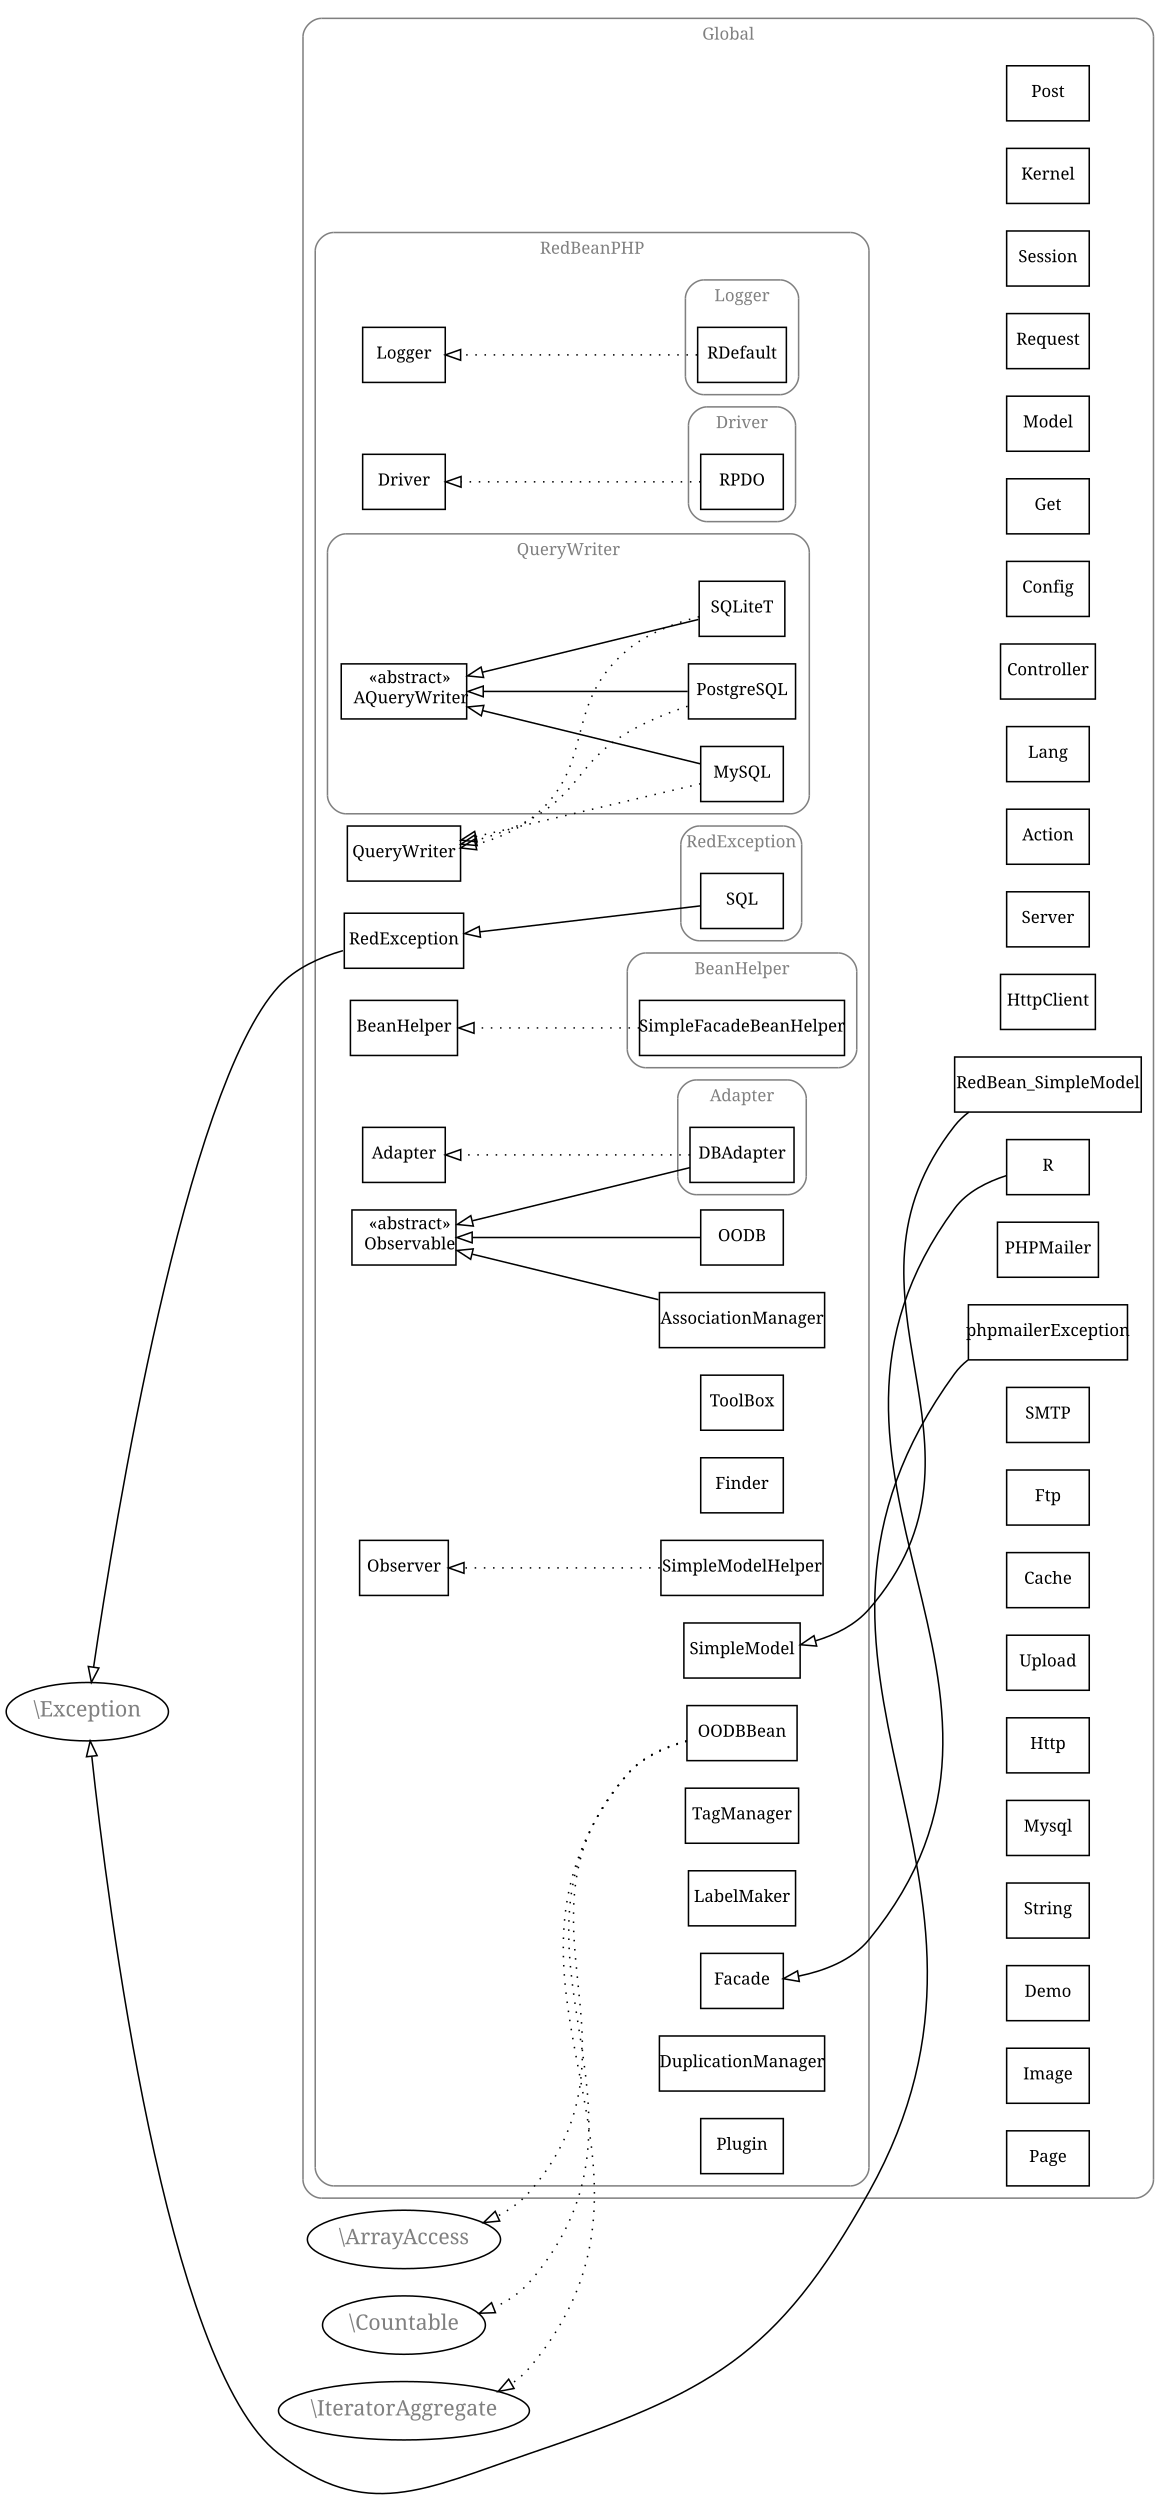
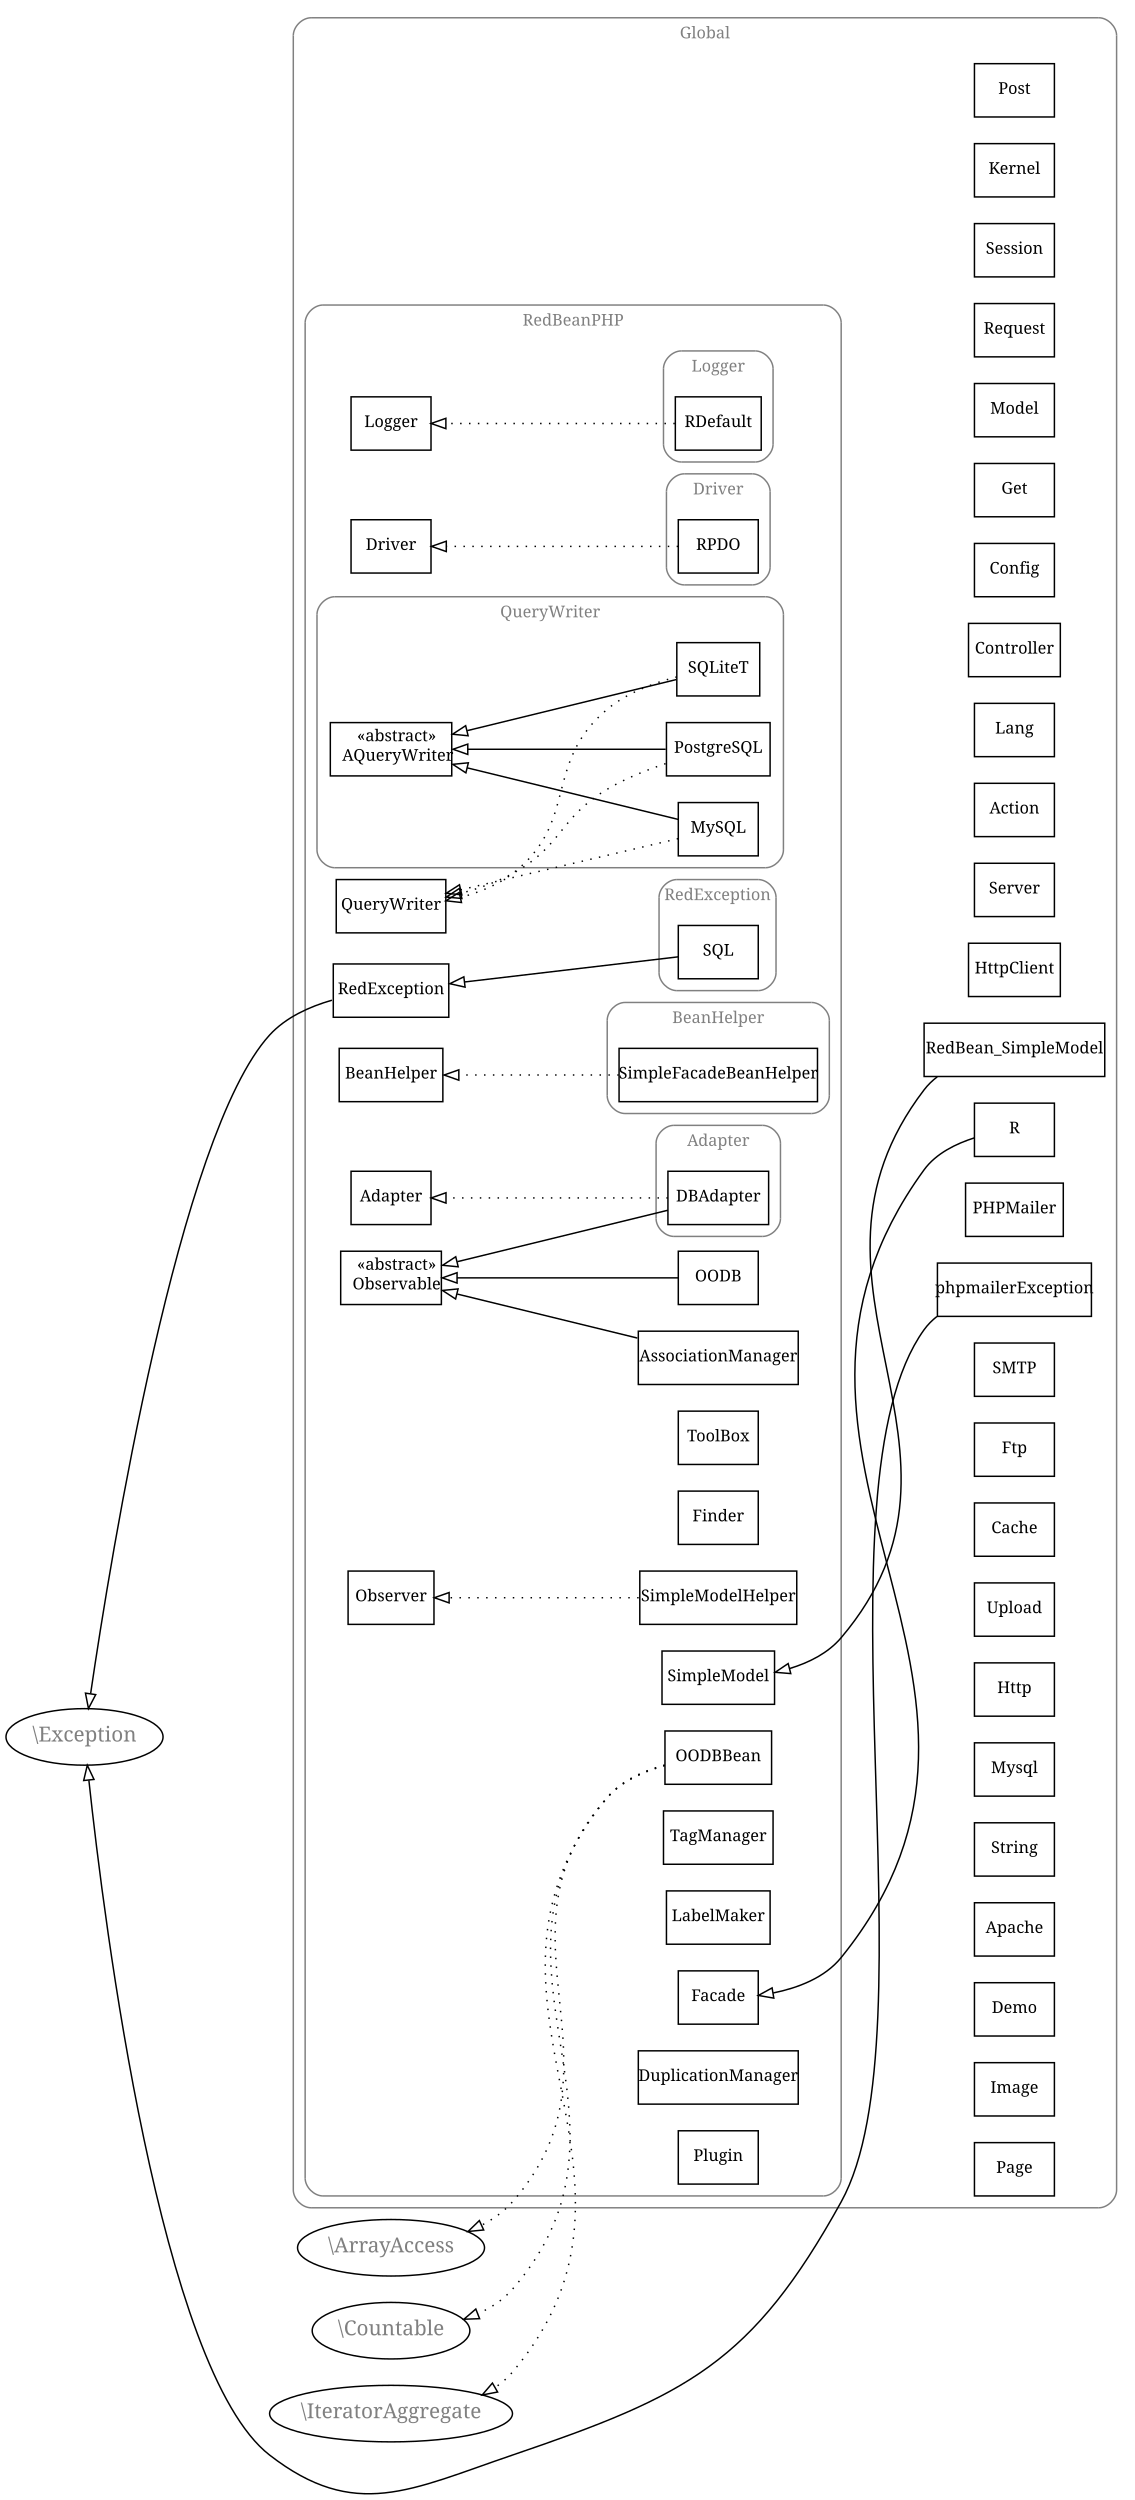
- <svg xmlns="http://www.w3.org/2000/svg" width="766pt" height="1634pt" viewBox="0.00 0.00 766.00 1634.34">
-   <g id="graph1" class="graph" transform="scale(1 1) rotate(0) translate(4 1630.34)">
-     <polygon fill="white" stroke="white" points="-4,5 -4,-1630.34 763,-1630.34 763,5 -4,5" />
+ <svg xmlns="http://www.w3.org/2000/svg" width="766pt" height="1688pt" viewBox="0.00 0.00 766.00 1688.34">
+   <g id="graph1" class="graph" transform="scale(1 1) rotate(0) translate(4 1684.34)">
+     <polygon fill="white" stroke="white" points="-4,5 -4,-1684.34 763,-1684.34 763,5 -4,5" />
    <g id="graph2" class="cluster">
      <polyline fill="none" stroke="gray" points="206,-193.343 738,-193.343 " />
      <path fill="none" stroke="gray" d="M738,-193.343C744,-193.343 750,-199.343 750,-205.343" />
-       <polyline fill="none" stroke="gray" points="750,-205.343 750,-1606.34 " />
-       <path fill="none" stroke="gray" d="M750,-1606.34C750,-1612.34 744,-1618.34 738,-1618.34" />
-       <polyline fill="none" stroke="gray" points="738,-1618.34 206,-1618.34 " />
-       <path fill="none" stroke="gray" d="M206,-1618.34C200,-1618.34 194,-1612.34 194,-1606.34" />
-       <polyline fill="none" stroke="gray" points="194,-1606.34 194,-205.343 " />
+       <polyline fill="none" stroke="gray" points="750,-205.343 750,-1660.34 " />
+       <path fill="none" stroke="gray" d="M750,-1660.34C750,-1666.34 744,-1672.34 738,-1672.34" />
+       <polyline fill="none" stroke="gray" points="738,-1672.34 206,-1672.34 " />
+       <path fill="none" stroke="gray" d="M206,-1672.34C200,-1672.34 194,-1666.34 194,-1660.34" />
+       <polyline fill="none" stroke="gray" points="194,-1660.34 194,-205.343 " />
      <path fill="none" stroke="gray" d="M194,-205.343C194,-199.343 200,-193.343 206,-193.343" />
-       <text text-anchor="middle" x="472" y="-1604.44" font-family="Times Roman,serif" font-size="11.00" fill="gray">Global</text>
+       <text text-anchor="middle" x="472" y="-1658.44" font-family="Times Roman,serif" font-size="11.00" fill="gray">Global</text>
    </g>
    <g id="graph3" class="cluster">
      <polyline fill="none" stroke="gray" points="214,-201.343 552,-201.343 " />
      <path fill="none" stroke="gray" d="M552,-201.343C558,-201.343 564,-207.343 564,-213.343" />
      <polyline fill="none" stroke="gray" points="564,-213.343 564,-1466.34 " />
      <path fill="none" stroke="gray" d="M564,-1466.34C564,-1472.34 558,-1478.34 552,-1478.34" />
      <polyline fill="none" stroke="gray" points="552,-1478.34 214,-1478.34 " />
      <path fill="none" stroke="gray" d="M214,-1478.34C208,-1478.34 202,-1472.34 202,-1466.34" />
      <polyline fill="none" stroke="gray" points="202,-1466.34 202,-213.343 " />
      <path fill="none" stroke="gray" d="M202,-213.343C202,-207.343 208,-201.343 214,-201.343" />
      <text text-anchor="middle" x="383" y="-1464.44" font-family="Times Roman,serif" font-size="11.00" fill="gray">RedBeanPHP</text>
    </g>
    <g id="graph4" class="cluster">
      <polyline fill="none" stroke="gray" points="456,-1372.34 506,-1372.34 " />
      <path fill="none" stroke="gray" d="M506,-1372.34C512,-1372.34 518,-1378.34 518,-1384.34" />
      <polyline fill="none" stroke="gray" points="518,-1384.34 518,-1435.34 " />
      <path fill="none" stroke="gray" d="M518,-1435.34C518,-1441.34 512,-1447.34 506,-1447.34" />
      <polyline fill="none" stroke="gray" points="506,-1447.34 456,-1447.34 " />
      <path fill="none" stroke="gray" d="M456,-1447.34C450,-1447.34 444,-1441.34 444,-1435.34" />
      <polyline fill="none" stroke="gray" points="444,-1435.34 444,-1384.34 " />
      <path fill="none" stroke="gray" d="M444,-1384.34C444,-1378.34 450,-1372.34 456,-1372.34" />
      <text text-anchor="middle" x="481" y="-1433.44" font-family="Times Roman,serif" font-size="11.00" fill="gray">Logger</text>
    </g>
    <g id="graph5" class="cluster">
      <polyline fill="none" stroke="gray" points="458,-1289.34 504,-1289.34 " />
      <path fill="none" stroke="gray" d="M504,-1289.34C510,-1289.34 516,-1295.34 516,-1301.34" />
      <polyline fill="none" stroke="gray" points="516,-1301.34 516,-1352.34 " />
      <path fill="none" stroke="gray" d="M516,-1352.34C516,-1358.34 510,-1364.34 504,-1364.34" />
      <polyline fill="none" stroke="gray" points="504,-1364.34 458,-1364.34 " />
      <path fill="none" stroke="gray" d="M458,-1364.34C452,-1364.34 446,-1358.34 446,-1352.34" />
      <polyline fill="none" stroke="gray" points="446,-1352.34 446,-1301.34 " />
      <path fill="none" stroke="gray" d="M446,-1301.34C446,-1295.34 452,-1289.34 458,-1289.34" />
      <text text-anchor="middle" x="481" y="-1350.44" font-family="Times Roman,serif" font-size="11.00" fill="gray">Driver</text>
    </g>
    <g id="graph6" class="cluster">
      <polyline fill="none" stroke="gray" points="451,-849.343 511,-849.343 " />
      <path fill="none" stroke="gray" d="M511,-849.343C517,-849.343 523,-855.343 523,-861.343" />
      <polyline fill="none" stroke="gray" points="523,-861.343 523,-912.343 " />
      <path fill="none" stroke="gray" d="M523,-912.343C523,-918.343 517,-924.343 511,-924.343" />
      <polyline fill="none" stroke="gray" points="511,-924.343 451,-924.343 " />
      <path fill="none" stroke="gray" d="M451,-924.343C445,-924.343 439,-918.343 439,-912.343" />
      <polyline fill="none" stroke="gray" points="439,-912.343 439,-861.343 " />
      <path fill="none" stroke="gray" d="M439,-861.343C439,-855.343 445,-849.343 451,-849.343" />
      <text text-anchor="middle" x="481" y="-910.443" font-family="Times Roman,serif" font-size="11.00" fill="gray">Adapter</text>
    </g>
    <g id="graph7" class="cluster">
      <polyline fill="none" stroke="gray" points="222,-1098.34 513,-1098.34 " />
      <path fill="none" stroke="gray" d="M513,-1098.34C519,-1098.34 525,-1104.34 525,-1110.34" />
      <polyline fill="none" stroke="gray" points="525,-1110.34 525,-1269.34 " />
      <path fill="none" stroke="gray" d="M525,-1269.34C525,-1275.34 519,-1281.34 513,-1281.34" />
      <polyline fill="none" stroke="gray" points="513,-1281.34 222,-1281.34 " />
      <path fill="none" stroke="gray" d="M222,-1281.34C216,-1281.34 210,-1275.34 210,-1269.34" />
      <polyline fill="none" stroke="gray" points="210,-1269.34 210,-1110.34 " />
      <path fill="none" stroke="gray" d="M210,-1110.34C210,-1104.34 216,-1098.34 222,-1098.34" />
      <text text-anchor="middle" x="367.5" y="-1267.44" font-family="Times Roman,serif" font-size="11.00" fill="gray">QueryWriter</text>
    </g>
    <g id="graph8" class="cluster">
      <polyline fill="none" stroke="gray" points="453,-1015.34 508,-1015.34 " />
      <path fill="none" stroke="gray" d="M508,-1015.34C514,-1015.34 520,-1021.34 520,-1027.34" />
      <polyline fill="none" stroke="gray" points="520,-1027.34 520,-1078.34 " />
      <path fill="none" stroke="gray" d="M520,-1078.34C520,-1084.34 514,-1090.34 508,-1090.34" />
      <polyline fill="none" stroke="gray" points="508,-1090.34 453,-1090.34 " />
      <path fill="none" stroke="gray" d="M453,-1090.34C447,-1090.34 441,-1084.34 441,-1078.34" />
      <polyline fill="none" stroke="gray" points="441,-1078.34 441,-1027.34 " />
      <path fill="none" stroke="gray" d="M441,-1027.34C441,-1021.34 447,-1015.34 453,-1015.34" />
      <text text-anchor="middle" x="480.5" y="-1076.44" font-family="Times Roman,serif" font-size="11.00" fill="gray">RedException</text>
    </g>
    <g id="graph9" class="cluster">
      <polyline fill="none" stroke="gray" points="418,-932.343 544,-932.343 " />
      <path fill="none" stroke="gray" d="M544,-932.343C550,-932.343 556,-938.343 556,-944.343" />
      <polyline fill="none" stroke="gray" points="556,-944.343 556,-995.343 " />
      <path fill="none" stroke="gray" d="M556,-995.343C556,-1001.34 550,-1007.34 544,-1007.34" />
      <polyline fill="none" stroke="gray" points="544,-1007.34 418,-1007.34 " />
      <path fill="none" stroke="gray" d="M418,-1007.34C412,-1007.34 406,-1001.34 406,-995.343" />
      <polyline fill="none" stroke="gray" points="406,-995.343 406,-944.343 " />
      <path fill="none" stroke="gray" d="M406,-944.343C406,-938.343 412,-932.343 418,-932.343" />
      <text text-anchor="middle" x="481" y="-993.443" font-family="Times Roman,serif" font-size="11.00" fill="gray">BeanHelper</text>
    </g>
    <g id="node4" class="node">
      <polygon fill="none" stroke="black" points="510,-1416.34 452,-1416.34 452,-1380.34 510,-1380.34 510,-1416.34" />
      <text text-anchor="middle" x="481" y="-1395.94" font-family="Times Roman,serif" font-size="11.00">RDefault</text>
    </g>
    <g id="node31" class="node">
      <polygon fill="none" stroke="black" points="287,-1416.34 233,-1416.34 233,-1380.34 287,-1380.34 287,-1416.34" />
      <text text-anchor="middle" x="260" y="-1395.94" font-family="Times Roman,serif" font-size="11.00">Logger</text>
    </g>
    <g id="edge10" class="edge">
      <path fill="none" stroke="black" stroke-dasharray="1,5" d="M451.653,-1398.34C411.844,-1398.34 340.717,-1398.34 297.206,-1398.34" />
      <polygon fill="none" stroke="black" points="297.039,-1394.84 287.039,-1398.34 297.039,-1401.84 297.039,-1394.84" />
    </g>
    <g id="node6" class="node">
      <polygon fill="none" stroke="black" points="508,-1333.34 454,-1333.34 454,-1297.34 508,-1297.34 508,-1333.34" />
      <text text-anchor="middle" x="481" y="-1312.94" font-family="Times Roman,serif" font-size="11.00">RPDO</text>
    </g>
    <g id="node32" class="node">
      <polygon fill="none" stroke="black" points="287,-1333.34 233,-1333.34 233,-1297.34 287,-1297.34 287,-1333.34" />
      <text text-anchor="middle" x="260" y="-1312.94" font-family="Times Roman,serif" font-size="11.00">Driver</text>
    </g>
    <g id="edge12" class="edge">
      <path fill="none" stroke="black" stroke-dasharray="1,5" d="M453.901,-1315.34C414.633,-1315.34 341.771,-1315.34 297.409,-1315.34" />
      <polygon fill="none" stroke="black" points="297.321,-1311.84 287.321,-1315.34 297.321,-1318.84 297.321,-1311.84" />
    </g>
    <g id="node8" class="node">
      <polygon fill="none" stroke="black" points="515,-893.343 447,-893.343 447,-857.343 515,-857.343 515,-893.343" />
      <text text-anchor="middle" x="481" y="-872.943" font-family="Times Roman,serif" font-size="11.00">DBAdapter</text>
    </g>
    <g id="node19" class="node">
      <polygon fill="none" stroke="black" points="294,-839.343 226,-839.343 226,-803.343 294,-803.343 294,-839.343" />
      <text text-anchor="start" x="237" y="-826.776" font-family="Times Roman,serif" font-size="11.00">«abstract»</text>
      <text text-anchor="start" x="234" y="-813.576" font-family="Times Roman,serif" font-size="11.00">Observable</text>
    </g>
    <g id="edge20" class="edge">
      <path fill="none" stroke="black" d="M446.953,-867.024C408.81,-857.704 346.829,-842.559 304.784,-832.285" />
      <polygon fill="none" stroke="black" points="305.36,-828.823 294.815,-829.85 303.699,-835.623 305.36,-828.823" />
    </g>
    <g id="node34" class="node">
      <polygon fill="none" stroke="black" points="287,-893.343 233,-893.343 233,-857.343 287,-857.343 287,-893.343" />
      <text text-anchor="middle" x="260" y="-872.943" font-family="Times Roman,serif" font-size="11.00">Adapter</text>
    </g>
    <g id="edge22" class="edge">
      <path fill="none" stroke="black" stroke-dasharray="1,5" d="M446.953,-875.343C406.435,-875.343 339.018,-875.343 297.173,-875.343" />
      <polygon fill="none" stroke="black" points="297.117,-871.843 287.117,-875.343 297.117,-878.843 297.117,-871.843" />
    </g>
    <g id="node10" class="node">
      <polygon fill="none" stroke="black" points="301,-1196.34 219,-1196.34 219,-1160.34 301,-1160.34 301,-1196.34" />
      <text text-anchor="start" x="237" y="-1183.78" font-family="Times Roman,serif" font-size="11.00">«abstract»</text>
      <text text-anchor="start" x="227" y="-1170.58" font-family="Times Roman,serif" font-size="11.00">AQueryWriter</text>
    </g>
    <g id="node11" class="node">
      <polygon fill="none" stroke="black" points="508,-1142.34 454,-1142.34 454,-1106.34 508,-1106.34 508,-1142.34" />
      <text text-anchor="middle" x="481" y="-1121.94" font-family="Times Roman,serif" font-size="11.00">MySQL</text>
    </g>
    <g id="edge24" class="edge">
      <path fill="none" stroke="black" d="M453.901,-1130.96C418.54,-1139.6 355.935,-1154.9 311.433,-1165.78" />
      <polygon fill="none" stroke="black" points="310.549,-1162.39 301.666,-1168.16 312.211,-1169.19 310.549,-1162.39" />
    </g>
    <g id="node35" class="node">
      <polygon fill="none" stroke="black" points="297,-1090.34 223,-1090.34 223,-1054.34 297,-1054.34 297,-1090.34" />
      <text text-anchor="middle" x="260" y="-1069.94" font-family="Times Roman,serif" font-size="11.00">QueryWriter</text>
    </g>
    <g id="edge26" class="edge">
      <path fill="none" stroke="black" stroke-dasharray="1,5" d="M453.901,-1117.97C417.361,-1109.37 351.731,-1093.93 307.044,-1083.41" />
      <polygon fill="none" stroke="black" points="307.822,-1080 297.287,-1081.12 306.219,-1086.81 307.822,-1080" />
    </g>
    <g id="node12" class="node">
      <polygon fill="none" stroke="black" points="509,-1250.34 453,-1250.34 453,-1214.34 509,-1214.34 509,-1250.34" />
      <text text-anchor="middle" x="481" y="-1229.94" font-family="Times Roman,serif" font-size="11.00">SQLiteT</text>
    </g>
    <g id="edge28" class="edge">
      <path fill="none" stroke="black" d="M452.561,-1225.39C416.978,-1216.7 355.387,-1201.65 311.442,-1190.91" />
      <polygon fill="none" stroke="black" points="312.06,-1187.46 301.515,-1188.49 310.398,-1194.26 312.06,-1187.46" />
    </g>
    <g id="edge30" class="edge">
      <path fill="none" stroke="black" stroke-dasharray="1,5" d="M452.968,-1227.18C437.752,-1223.25 419.374,-1216.53 406,-1205.34 362.323,-1168.8 387.163,-1129.03 342,-1094.34 331.854,-1086.55 319.161,-1081.51 306.816,-1078.26" />
      <polygon fill="none" stroke="black" points="307.574,-1074.84 297.044,-1076.01 306.006,-1081.66 307.574,-1074.84" />
    </g>
    <g id="node13" class="node">
      <polygon fill="none" stroke="black" points="516,-1196.34 446,-1196.34 446,-1160.34 516,-1160.34 516,-1196.34" />
      <text text-anchor="middle" x="481" y="-1175.94" font-family="Times Roman,serif" font-size="11.00">PostgreSQL</text>
    </g>
    <g id="edge32" class="edge">
      <path fill="none" stroke="black" d="M445.493,-1178.34C409.386,-1178.34 353.052,-1178.34 311.935,-1178.34" />
      <polygon fill="none" stroke="black" points="311.83,-1174.84 301.83,-1178.34 311.83,-1181.84 311.83,-1174.84" />
    </g>
    <g id="edge34" class="edge">
      <path fill="none" stroke="black" stroke-dasharray="1,5" d="M445.402,-1168.62C432.503,-1164.31 418.132,-1158.56 406,-1151.34 373.263,-1131.87 375.521,-1112.43 342,-1094.34 331.258,-1088.55 318.885,-1084.2 307.061,-1080.97" />
      <polygon fill="none" stroke="black" points="307.857,-1077.56 297.305,-1078.51 306.146,-1084.35 307.857,-1077.56" />
    </g>
    <g id="node15" class="node">
      <polygon fill="none" stroke="black" points="508,-1059.34 454,-1059.34 454,-1023.34 508,-1023.34 508,-1059.34" />
      <text text-anchor="middle" x="481" y="-1038.94" font-family="Times Roman,serif" font-size="11.00">SQL</text>
    </g>
    <g id="node20" class="node">
      <polygon fill="none" stroke="black" points="299,-1033.34 221,-1033.34 221,-997.343 299,-997.343 299,-1033.34" />
      <text text-anchor="middle" x="260" y="-1012.94" font-family="Times Roman,serif" font-size="11.00">RedException</text>
    </g>
    <g id="edge38" class="edge">
      <path fill="none" stroke="black" d="M453.901,-1038.15C418.079,-1033.94 354.3,-1026.44 309.704,-1021.19" />
      <polygon fill="none" stroke="black" points="309.994,-1017.7 299.654,-1020.01 309.176,-1024.65 309.994,-1017.7" />
    </g>
    <g id="node17" class="node">
      <polygon fill="none" stroke="black" points="548,-976.343 414,-976.343 414,-940.343 548,-940.343 548,-976.343" />
      <text text-anchor="middle" x="481" y="-955.943" font-family="Times Roman,serif" font-size="11.00">SimpleFacadeBeanHelper</text>
    </g>
    <g id="node36" class="node">
      <polygon fill="none" stroke="black" points="295,-976.343 225,-976.343 225,-940.343 295,-940.343 295,-976.343" />
      <text text-anchor="middle" x="260" y="-955.943" font-family="Times Roman,serif" font-size="11.00">BeanHelper</text>
    </g>
    <g id="edge44" class="edge">
      <path fill="none" stroke="black" stroke-dasharray="1,5" d="M413.793,-958.343C378.88,-958.343 337.119,-958.343 305.93,-958.343" />
      <polygon fill="none" stroke="black" points="305.783,-954.843 295.783,-958.343 305.783,-961.843 305.783,-954.843" />
    </g>
    <g id="node18" class="node">
      <polygon fill="none" stroke="black" points="517,-515.343 445,-515.343 445,-479.343 517,-479.343 517,-515.343" />
      <text text-anchor="middle" x="481" y="-494.943" font-family="Times Roman,serif" font-size="11.00">OODBBean</text>
    </g>
-     <g id="node67" class="node">
+     <g id="node68" class="node">
      <ellipse fill="none" stroke="black" cx="260" cy="-54.343" rx="82.024" ry="19.092" />
      <text text-anchor="middle" x="260" y="-51.243" font-family="Times Roman,serif" font-size="14.00" fill="gray">\IteratorAggregate</text>
    </g>
    <g id="edge14" class="edge">
      <path fill="none" stroke="black" stroke-dasharray="1,5" d="M444.76,-492.325C430.682,-488.55 415.652,-481.934 406,-470.343 294.163,-336.035 454.942,-215.723 342,-82.343 338.623,-78.355 334.654,-74.934 330.314,-71.999" />
      <polygon fill="none" stroke="black" points="331.977,-68.918 321.57,-66.934 328.468,-74.975 331.977,-68.918" />
    </g>
-     <g id="node69" class="node">
+     <g id="node70" class="node">
      <ellipse fill="none" stroke="black" cx="260" cy="-166.343" rx="63.139" ry="19.092" />
      <text text-anchor="middle" x="260" y="-163.243" font-family="Times Roman,serif" font-size="14.00" fill="gray">\ArrayAccess</text>
    </g>
    <g id="edge16" class="edge">
      <path fill="none" stroke="black" stroke-dasharray="1,5" d="M444.751,-491.894C430.844,-488.051 415.942,-481.502 406,-470.343 323.101,-377.291 424.157,-291.05 342,-197.343 336.303,-190.845 329.099,-185.704 321.337,-181.639" />
      <polygon fill="none" stroke="black" points="322.572,-178.354 312.026,-177.343 319.64,-184.71 322.572,-178.354" />
    </g>
-     <g id="node71" class="node">
+     <g id="node72" class="node">
      <ellipse fill="none" stroke="black" cx="260" cy="-110.343" rx="53.238" ry="19.092" />
      <text text-anchor="middle" x="260" y="-107.243" font-family="Times Roman,serif" font-size="14.00" fill="gray">\Countable</text>
    </g>
    <g id="edge18" class="edge">
      <path fill="none" stroke="black" stroke-dasharray="1,5" d="M444.913,-492.196C430.86,-488.399 415.808,-481.803 406,-470.343 308.294,-356.17 440.645,-251.705 342,-138.343 335.697,-131.099 327.44,-125.727 318.594,-121.744" />
      <polygon fill="none" stroke="black" points="319.808,-118.46 309.22,-118.075 317.257,-124.979 319.808,-118.46" />
    </g>
-     <g id="node81" class="node">
+     <g id="node82" class="node">
      <ellipse fill="none" stroke="black" cx="53" cy="-511.343" rx="53.033" ry="19.092" />
      <text text-anchor="middle" x="53" y="-508.243" font-family="Times Roman,serif" font-size="14.00" fill="gray">\Exception</text>
    </g>
    <g id="edge36" class="edge">
      <path fill="none" stroke="black" d="M220.103,-1008.87C205.042,-1004.54 188.924,-997.332 178,-985.343 116.798,-918.175 70.723,-633.245 57.124,-540.586" />
      <polygon fill="none" stroke="black" points="60.561,-539.904 55.662,-530.51 53.634,-540.908 60.561,-539.904" />
    </g>
    <g id="node21" class="node">
      <polygon fill="none" stroke="black" points="508,-839.343 454,-839.343 454,-803.343 508,-803.343 508,-839.343" />
      <text text-anchor="middle" x="481" y="-818.943" font-family="Times Roman,serif" font-size="11.00">OODB</text>
    </g>
    <g id="edge40" class="edge">
      <path fill="none" stroke="black" d="M453.901,-821.343C416.689,-821.343 349.308,-821.343 304.601,-821.343" />
      <polygon fill="none" stroke="black" points="304.592,-817.843 294.592,-821.343 304.592,-824.843 304.592,-817.843" />
    </g>
    <g id="node22" class="node">
      <polygon fill="none" stroke="black" points="508,-731.343 454,-731.343 454,-695.343 508,-695.343 508,-731.343" />
      <text text-anchor="middle" x="481" y="-710.943" font-family="Times Roman,serif" font-size="11.00">ToolBox</text>
    </g>
    <g id="node23" class="node">
      <polygon fill="none" stroke="black" points="508,-677.343 454,-677.343 454,-641.343 508,-641.343 508,-677.343" />
      <text text-anchor="middle" x="481" y="-656.943" font-family="Times Roman,serif" font-size="11.00">Finder</text>
    </g>
    <g id="node24" class="node">
      <polygon fill="none" stroke="black" points="535,-785.343 427,-785.343 427,-749.343 535,-749.343 535,-785.343" />
      <text text-anchor="middle" x="481" y="-764.943" font-family="Times Roman,serif" font-size="11.00">AssociationManager</text>
    </g>
    <g id="edge42" class="edge">
      <path fill="none" stroke="black" d="M426.371,-780.691C388.91,-789.844 339.824,-801.838 304.695,-810.422" />
      <polygon fill="none" stroke="black" points="303.608,-807.084 294.725,-812.858 305.27,-813.884 303.608,-807.084" />
    </g>
    <g id="node25" class="node">
      <polygon fill="none" stroke="black" points="519,-569.343 443,-569.343 443,-533.343 519,-533.343 519,-569.343" />
      <text text-anchor="middle" x="481" y="-548.943" font-family="Times Roman,serif" font-size="11.00">SimpleModel</text>
    </g>
    <g id="node26" class="node">
      <polygon fill="none" stroke="black" points="534,-623.343 428,-623.343 428,-587.343 534,-587.343 534,-623.343" />
      <text text-anchor="middle" x="481" y="-602.943" font-family="Times Roman,serif" font-size="11.00">SimpleModelHelper</text>
    </g>
    <g id="node33" class="node">
      <polygon fill="none" stroke="black" points="289,-623.343 231,-623.343 231,-587.343 289,-587.343 289,-623.343" />
      <text text-anchor="middle" x="260" y="-602.943" font-family="Times Roman,serif" font-size="11.00">Observer</text>
    </g>
    <g id="edge46" class="edge">
      <path fill="none" stroke="black" stroke-dasharray="1,5" d="M427.22,-605.343C387.682,-605.343 334.852,-605.343 299.241,-605.343" />
      <polygon fill="none" stroke="black" points="299.228,-601.843 289.228,-605.343 299.228,-608.843 299.228,-601.843" />
    </g>
    <g id="node27" class="node">
      <polygon fill="none" stroke="black" points="518,-461.343 444,-461.343 444,-425.343 518,-425.343 518,-461.343" />
      <text text-anchor="middle" x="481" y="-440.943" font-family="Times Roman,serif" font-size="11.00">TagManager</text>
    </g>
    <g id="node28" class="node">
      <polygon fill="none" stroke="black" points="516,-407.343 446,-407.343 446,-371.343 516,-371.343 516,-407.343" />
      <text text-anchor="middle" x="481" y="-386.943" font-family="Times Roman,serif" font-size="11.00">LabelMaker</text>
    </g>
    <g id="node29" class="node">
      <polygon fill="none" stroke="black" points="508,-353.343 454,-353.343 454,-317.343 508,-317.343 508,-353.343" />
      <text text-anchor="middle" x="481" y="-332.943" font-family="Times Roman,serif" font-size="11.00">Facade</text>
    </g>
    <g id="node30" class="node">
      <polygon fill="none" stroke="black" points="535,-299.343 427,-299.343 427,-263.343 535,-263.343 535,-299.343" />
      <text text-anchor="middle" x="481" y="-278.943" font-family="Times Roman,serif" font-size="11.00">DuplicationManager</text>
    </g>
    <g id="node37" class="node">
      <polygon fill="none" stroke="black" points="508,-245.343 454,-245.343 454,-209.343 508,-209.343 508,-245.343" />
      <text text-anchor="middle" x="481" y="-224.943" font-family="Times Roman,serif" font-size="11.00">Plugin</text>
    </g>
    <g id="node38" class="node">
+       <polygon fill="none" stroke="black" points="708,-1641.34 654,-1641.34 654,-1605.34 708,-1605.34 708,-1641.34" />
+       <text text-anchor="middle" x="681" y="-1620.94" font-family="Times Roman,serif" font-size="11.00">Post</text>
+     </g>
+     <g id="node39" class="node">
      <polygon fill="none" stroke="black" points="708,-1587.34 654,-1587.34 654,-1551.34 708,-1551.34 708,-1587.34" />
-       <text text-anchor="middle" x="681" y="-1566.94" font-family="Times Roman,serif" font-size="11.00">Post</text>
-     </g>
-     <g id="node39" class="node">
+       <text text-anchor="middle" x="681" y="-1566.94" font-family="Times Roman,serif" font-size="11.00">Kernel</text>
+     </g>
+     <g id="node40" class="node">
      <polygon fill="none" stroke="black" points="708,-1533.34 654,-1533.34 654,-1497.34 708,-1497.34 708,-1533.34" />
-       <text text-anchor="middle" x="681" y="-1512.94" font-family="Times Roman,serif" font-size="11.00">Kernel</text>
-     </g>
-     <g id="node40" class="node">
+       <text text-anchor="middle" x="681" y="-1512.94" font-family="Times Roman,serif" font-size="11.00">Session</text>
+     </g>
+     <g id="node41" class="node">
      <polygon fill="none" stroke="black" points="708,-1479.34 654,-1479.34 654,-1443.34 708,-1443.34 708,-1479.34" />
-       <text text-anchor="middle" x="681" y="-1458.94" font-family="Times Roman,serif" font-size="11.00">Session</text>
-     </g>
-     <g id="node41" class="node">
+       <text text-anchor="middle" x="681" y="-1458.94" font-family="Times Roman,serif" font-size="11.00">Request</text>
+     </g>
+     <g id="node42" class="node">
      <polygon fill="none" stroke="black" points="708,-1425.34 654,-1425.34 654,-1389.34 708,-1389.34 708,-1425.34" />
-       <text text-anchor="middle" x="681" y="-1404.94" font-family="Times Roman,serif" font-size="11.00">Request</text>
-     </g>
-     <g id="node42" class="node">
+       <text text-anchor="middle" x="681" y="-1404.94" font-family="Times Roman,serif" font-size="11.00">Model</text>
+     </g>
+     <g id="node43" class="node">
      <polygon fill="none" stroke="black" points="708,-1371.34 654,-1371.34 654,-1335.34 708,-1335.34 708,-1371.34" />
-       <text text-anchor="middle" x="681" y="-1350.94" font-family="Times Roman,serif" font-size="11.00">Model</text>
-     </g>
-     <g id="node43" class="node">
+       <text text-anchor="middle" x="681" y="-1350.94" font-family="Times Roman,serif" font-size="11.00">Get</text>
+     </g>
+     <g id="node44" class="node">
      <polygon fill="none" stroke="black" points="708,-1317.34 654,-1317.34 654,-1281.34 708,-1281.34 708,-1317.34" />
-       <text text-anchor="middle" x="681" y="-1296.94" font-family="Times Roman,serif" font-size="11.00">Get</text>
-     </g>
-     <g id="node44" class="node">
-       <polygon fill="none" stroke="black" points="708,-1263.34 654,-1263.34 654,-1227.34 708,-1227.34 708,-1263.34" />
-       <text text-anchor="middle" x="681" y="-1242.94" font-family="Times Roman,serif" font-size="11.00">Config</text>
+       <text text-anchor="middle" x="681" y="-1296.94" font-family="Times Roman,serif" font-size="11.00">Config</text>
    </g>
    <g id="node45" class="node">
-       <polygon fill="none" stroke="black" points="712,-1209.34 650,-1209.34 650,-1173.34 712,-1173.34 712,-1209.34" />
-       <text text-anchor="middle" x="681" y="-1188.94" font-family="Times Roman,serif" font-size="11.00">Controller</text>
+       <polygon fill="none" stroke="black" points="712,-1263.34 650,-1263.34 650,-1227.34 712,-1227.34 712,-1263.34" />
+       <text text-anchor="middle" x="681" y="-1242.94" font-family="Times Roman,serif" font-size="11.00">Controller</text>
    </g>
    <g id="node46" class="node">
+       <polygon fill="none" stroke="black" points="708,-1209.34 654,-1209.34 654,-1173.34 708,-1173.34 708,-1209.34" />
+       <text text-anchor="middle" x="681" y="-1188.94" font-family="Times Roman,serif" font-size="11.00">Lang</text>
+     </g>
+     <g id="node47" class="node">
      <polygon fill="none" stroke="black" points="708,-1155.34 654,-1155.34 654,-1119.34 708,-1119.34 708,-1155.34" />
-       <text text-anchor="middle" x="681" y="-1134.94" font-family="Times Roman,serif" font-size="11.00">Lang</text>
-     </g>
-     <g id="node47" class="node">
+       <text text-anchor="middle" x="681" y="-1134.94" font-family="Times Roman,serif" font-size="11.00">Action</text>
+     </g>
+     <g id="node48" class="node">
      <polygon fill="none" stroke="black" points="708,-1101.34 654,-1101.34 654,-1065.34 708,-1065.34 708,-1101.34" />
-       <text text-anchor="middle" x="681" y="-1080.94" font-family="Times Roman,serif" font-size="11.00">Action</text>
-     </g>
-     <g id="node48" class="node">
-       <polygon fill="none" stroke="black" points="708,-1047.34 654,-1047.34 654,-1011.34 708,-1011.34 708,-1047.34" />
-       <text text-anchor="middle" x="681" y="-1026.94" font-family="Times Roman,serif" font-size="11.00">Server</text>
+       <text text-anchor="middle" x="681" y="-1080.94" font-family="Times Roman,serif" font-size="11.00">Server</text>
    </g>
    <g id="node49" class="node">
-       <polygon fill="none" stroke="black" points="712,-993.343 650,-993.343 650,-957.343 712,-957.343 712,-993.343" />
-       <text text-anchor="middle" x="681" y="-972.943" font-family="Times Roman,serif" font-size="11.00">HttpClient</text>
+       <polygon fill="none" stroke="black" points="712,-1047.34 650,-1047.34 650,-1011.34 712,-1011.34 712,-1047.34" />
+       <text text-anchor="middle" x="681" y="-1026.94" font-family="Times Roman,serif" font-size="11.00">HttpClient</text>
    </g>
    <g id="node50" class="node">
-       <polygon fill="none" stroke="black" points="742,-939.343 620,-939.343 620,-903.343 742,-903.343 742,-939.343" />
-       <text text-anchor="middle" x="681" y="-918.943" font-family="Times Roman,serif" font-size="11.00">RedBean_SimpleModel</text>
+       <polygon fill="none" stroke="black" points="742,-993.343 620,-993.343 620,-957.343 742,-957.343 742,-993.343" />
+       <text text-anchor="middle" x="681" y="-972.943" font-family="Times Roman,serif" font-size="11.00">RedBean_SimpleModel</text>
    </g>
    <g id="edge48" class="edge">
-       <path fill="none" stroke="black" d="M629.258,-903.276C625.797,-900.677 622.643,-897.715 620,-894.343 532.016,-782.08 657.603,-685.965 564,-578.343 555.046,-568.047 542.121,-561.654 529.128,-557.691" />
-       <polygon fill="none" stroke="black" points="529.803,-554.25 519.243,-555.111 528.034,-561.023 529.803,-554.25" />
+       <path fill="none" stroke="black" d="M628.886,-957.136C625.555,-954.572 622.53,-951.656 620,-948.343 519.062,-816.157 671.558,-705.2 564,-578.343 555.176,-567.935 542.29,-561.509 529.292,-557.55" />
+       <polygon fill="none" stroke="black" points="529.955,-554.106 519.396,-554.979 528.195,-560.881 529.955,-554.106" />
    </g>
    <g id="node51" class="node">
-       <polygon fill="none" stroke="black" points="708,-885.343 654,-885.343 654,-849.343 708,-849.343 708,-885.343" />
-       <text text-anchor="middle" x="681" y="-864.943" font-family="Times Roman,serif" font-size="11.00">R</text>
+       <polygon fill="none" stroke="black" points="708,-939.343 654,-939.343 654,-903.343 708,-903.343 708,-939.343" />
+       <text text-anchor="middle" x="681" y="-918.943" font-family="Times Roman,serif" font-size="11.00">R</text>
    </g>
    <g id="edge50" class="edge">
-       <path fill="none" stroke="black" d="M653.69,-861.752C641.474,-857.826 628.042,-851.249 620,-840.343 493.059,-668.185 699.568,-527.791 564,-362.343 552.786,-348.657 534.534,-341.839 517.998,-338.47" />
-       <polygon fill="none" stroke="black" points="518.444,-334.996 508.001,-336.788 517.282,-341.899 518.444,-334.996" />
+       <path fill="none" stroke="black" d="M653.947,-915.894C641.634,-911.989 628.046,-905.389 620,-894.343 480.029,-702.161 713.604,-547.124 564,-362.343 552.866,-348.591 534.622,-341.767 518.069,-338.412" />
+       <polygon fill="none" stroke="black" points="518.5,-334.936 508.06,-336.74 517.347,-341.84 518.5,-334.936" />
    </g>
    <g id="node52" class="node">
-       <polygon fill="none" stroke="black" points="714,-831.343 648,-831.343 648,-795.343 714,-795.343 714,-831.343" />
-       <text text-anchor="middle" x="681" y="-810.943" font-family="Times Roman,serif" font-size="11.00">PHPMailer</text>
+       <polygon fill="none" stroke="black" points="714,-885.343 648,-885.343 648,-849.343 714,-849.343 714,-885.343" />
+       <text text-anchor="middle" x="681" y="-864.943" font-family="Times Roman,serif" font-size="11.00">PHPMailer</text>
    </g>
    <g id="node53" class="node">
-       <polygon fill="none" stroke="black" points="733,-777.343 629,-777.343 629,-741.343 733,-741.343 733,-777.343" />
-       <text text-anchor="middle" x="681" y="-756.943" font-family="Times Roman,serif" font-size="11.00">phpmailerException</text>
+       <polygon fill="none" stroke="black" points="733,-831.343 629,-831.343 629,-795.343 733,-795.343 733,-831.343" />
+       <text text-anchor="middle" x="681" y="-810.943" font-family="Times Roman,serif" font-size="11.00">phpmailerException</text>
    </g>
    <g id="edge52" class="edge">
-       <path fill="none" stroke="black" d="M628.716,-741.263C625.423,-738.67 622.454,-735.714 620,-732.343 479.305,-539.048 680.581,-406.069 564,-197.343 503.269,-88.61 459.897,-66.485 342,-26.343 273.001,-2.849 235.614,18.305 178,-26.343 104.209,-83.527 66.264,-385.995 55.946,-482.044" />
+       <path fill="none" stroke="black" d="M628.68,-795.288C625.396,-792.69 622.438,-789.725 620,-786.343 543.131,-679.675 627.567,-312.434 564,-197.343 503.786,-88.322 459.897,-66.485 342,-26.343 273.001,-2.849 235.614,18.305 178,-26.343 104.209,-83.527 66.264,-385.995 55.946,-482.044" />
      <polygon fill="none" stroke="black" points="52.443,-481.892 54.876,-492.203 59.404,-482.625 52.443,-481.892" />
    </g>
    <g id="node54" class="node">
+       <polygon fill="none" stroke="black" points="708,-777.343 654,-777.343 654,-741.343 708,-741.343 708,-777.343" />
+       <text text-anchor="middle" x="681" y="-756.943" font-family="Times Roman,serif" font-size="11.00">SMTP</text>
+     </g>
+     <g id="node55" class="node">
      <polygon fill="none" stroke="black" points="708,-723.343 654,-723.343 654,-687.343 708,-687.343 708,-723.343" />
-       <text text-anchor="middle" x="681" y="-702.943" font-family="Times Roman,serif" font-size="11.00">SMTP</text>
-     </g>
-     <g id="node55" class="node">
+       <text text-anchor="middle" x="681" y="-702.943" font-family="Times Roman,serif" font-size="11.00">Ftp</text>
+     </g>
+     <g id="node56" class="node">
      <polygon fill="none" stroke="black" points="708,-669.343 654,-669.343 654,-633.343 708,-633.343 708,-669.343" />
-       <text text-anchor="middle" x="681" y="-648.943" font-family="Times Roman,serif" font-size="11.00">Ftp</text>
-     </g>
-     <g id="node56" class="node">
+       <text text-anchor="middle" x="681" y="-648.943" font-family="Times Roman,serif" font-size="11.00">Cache</text>
+     </g>
+     <g id="node57" class="node">
      <polygon fill="none" stroke="black" points="708,-615.343 654,-615.343 654,-579.343 708,-579.343 708,-615.343" />
-       <text text-anchor="middle" x="681" y="-594.943" font-family="Times Roman,serif" font-size="11.00">Cache</text>
-     </g>
-     <g id="node57" class="node">
+       <text text-anchor="middle" x="681" y="-594.943" font-family="Times Roman,serif" font-size="11.00">Upload</text>
+     </g>
+     <g id="node58" class="node">
      <polygon fill="none" stroke="black" points="708,-561.343 654,-561.343 654,-525.343 708,-525.343 708,-561.343" />
-       <text text-anchor="middle" x="681" y="-540.943" font-family="Times Roman,serif" font-size="11.00">Upload</text>
-     </g>
-     <g id="node58" class="node">
+       <text text-anchor="middle" x="681" y="-540.943" font-family="Times Roman,serif" font-size="11.00">Http</text>
+     </g>
+     <g id="node59" class="node">
      <polygon fill="none" stroke="black" points="708,-507.343 654,-507.343 654,-471.343 708,-471.343 708,-507.343" />
-       <text text-anchor="middle" x="681" y="-486.943" font-family="Times Roman,serif" font-size="11.00">Http</text>
-     </g>
-     <g id="node59" class="node">
+       <text text-anchor="middle" x="681" y="-486.943" font-family="Times Roman,serif" font-size="11.00">Mysql</text>
+     </g>
+     <g id="node60" class="node">
      <polygon fill="none" stroke="black" points="708,-453.343 654,-453.343 654,-417.343 708,-417.343 708,-453.343" />
-       <text text-anchor="middle" x="681" y="-432.943" font-family="Times Roman,serif" font-size="11.00">Mysql</text>
-     </g>
-     <g id="node60" class="node">
+       <text text-anchor="middle" x="681" y="-432.943" font-family="Times Roman,serif" font-size="11.00">String</text>
+     </g>
+     <g id="node61" class="node">
      <polygon fill="none" stroke="black" points="708,-399.343 654,-399.343 654,-363.343 708,-363.343 708,-399.343" />
-       <text text-anchor="middle" x="681" y="-378.943" font-family="Times Roman,serif" font-size="11.00">String</text>
-     </g>
-     <g id="node61" class="node">
+       <text text-anchor="middle" x="681" y="-378.943" font-family="Times Roman,serif" font-size="11.00">Apache</text>
+     </g>
+     <g id="node62" class="node">
      <polygon fill="none" stroke="black" points="708,-345.343 654,-345.343 654,-309.343 708,-309.343 708,-345.343" />
      <text text-anchor="middle" x="681" y="-324.943" font-family="Times Roman,serif" font-size="11.00">Demo</text>
    </g>
-     <g id="node62" class="node">
+     <g id="node63" class="node">
      <polygon fill="none" stroke="black" points="708,-291.343 654,-291.343 654,-255.343 708,-255.343 708,-291.343" />
      <text text-anchor="middle" x="681" y="-270.943" font-family="Times Roman,serif" font-size="11.00">Image</text>
    </g>
-     <g id="node63" class="node">
+     <g id="node64" class="node">
      <polygon fill="none" stroke="black" points="708,-237.343 654,-237.343 654,-201.343 708,-201.343 708,-237.343" />
      <text text-anchor="middle" x="681" y="-216.943" font-family="Times Roman,serif" font-size="11.00">Page</text>
    </g>
  </g>
</svg>
